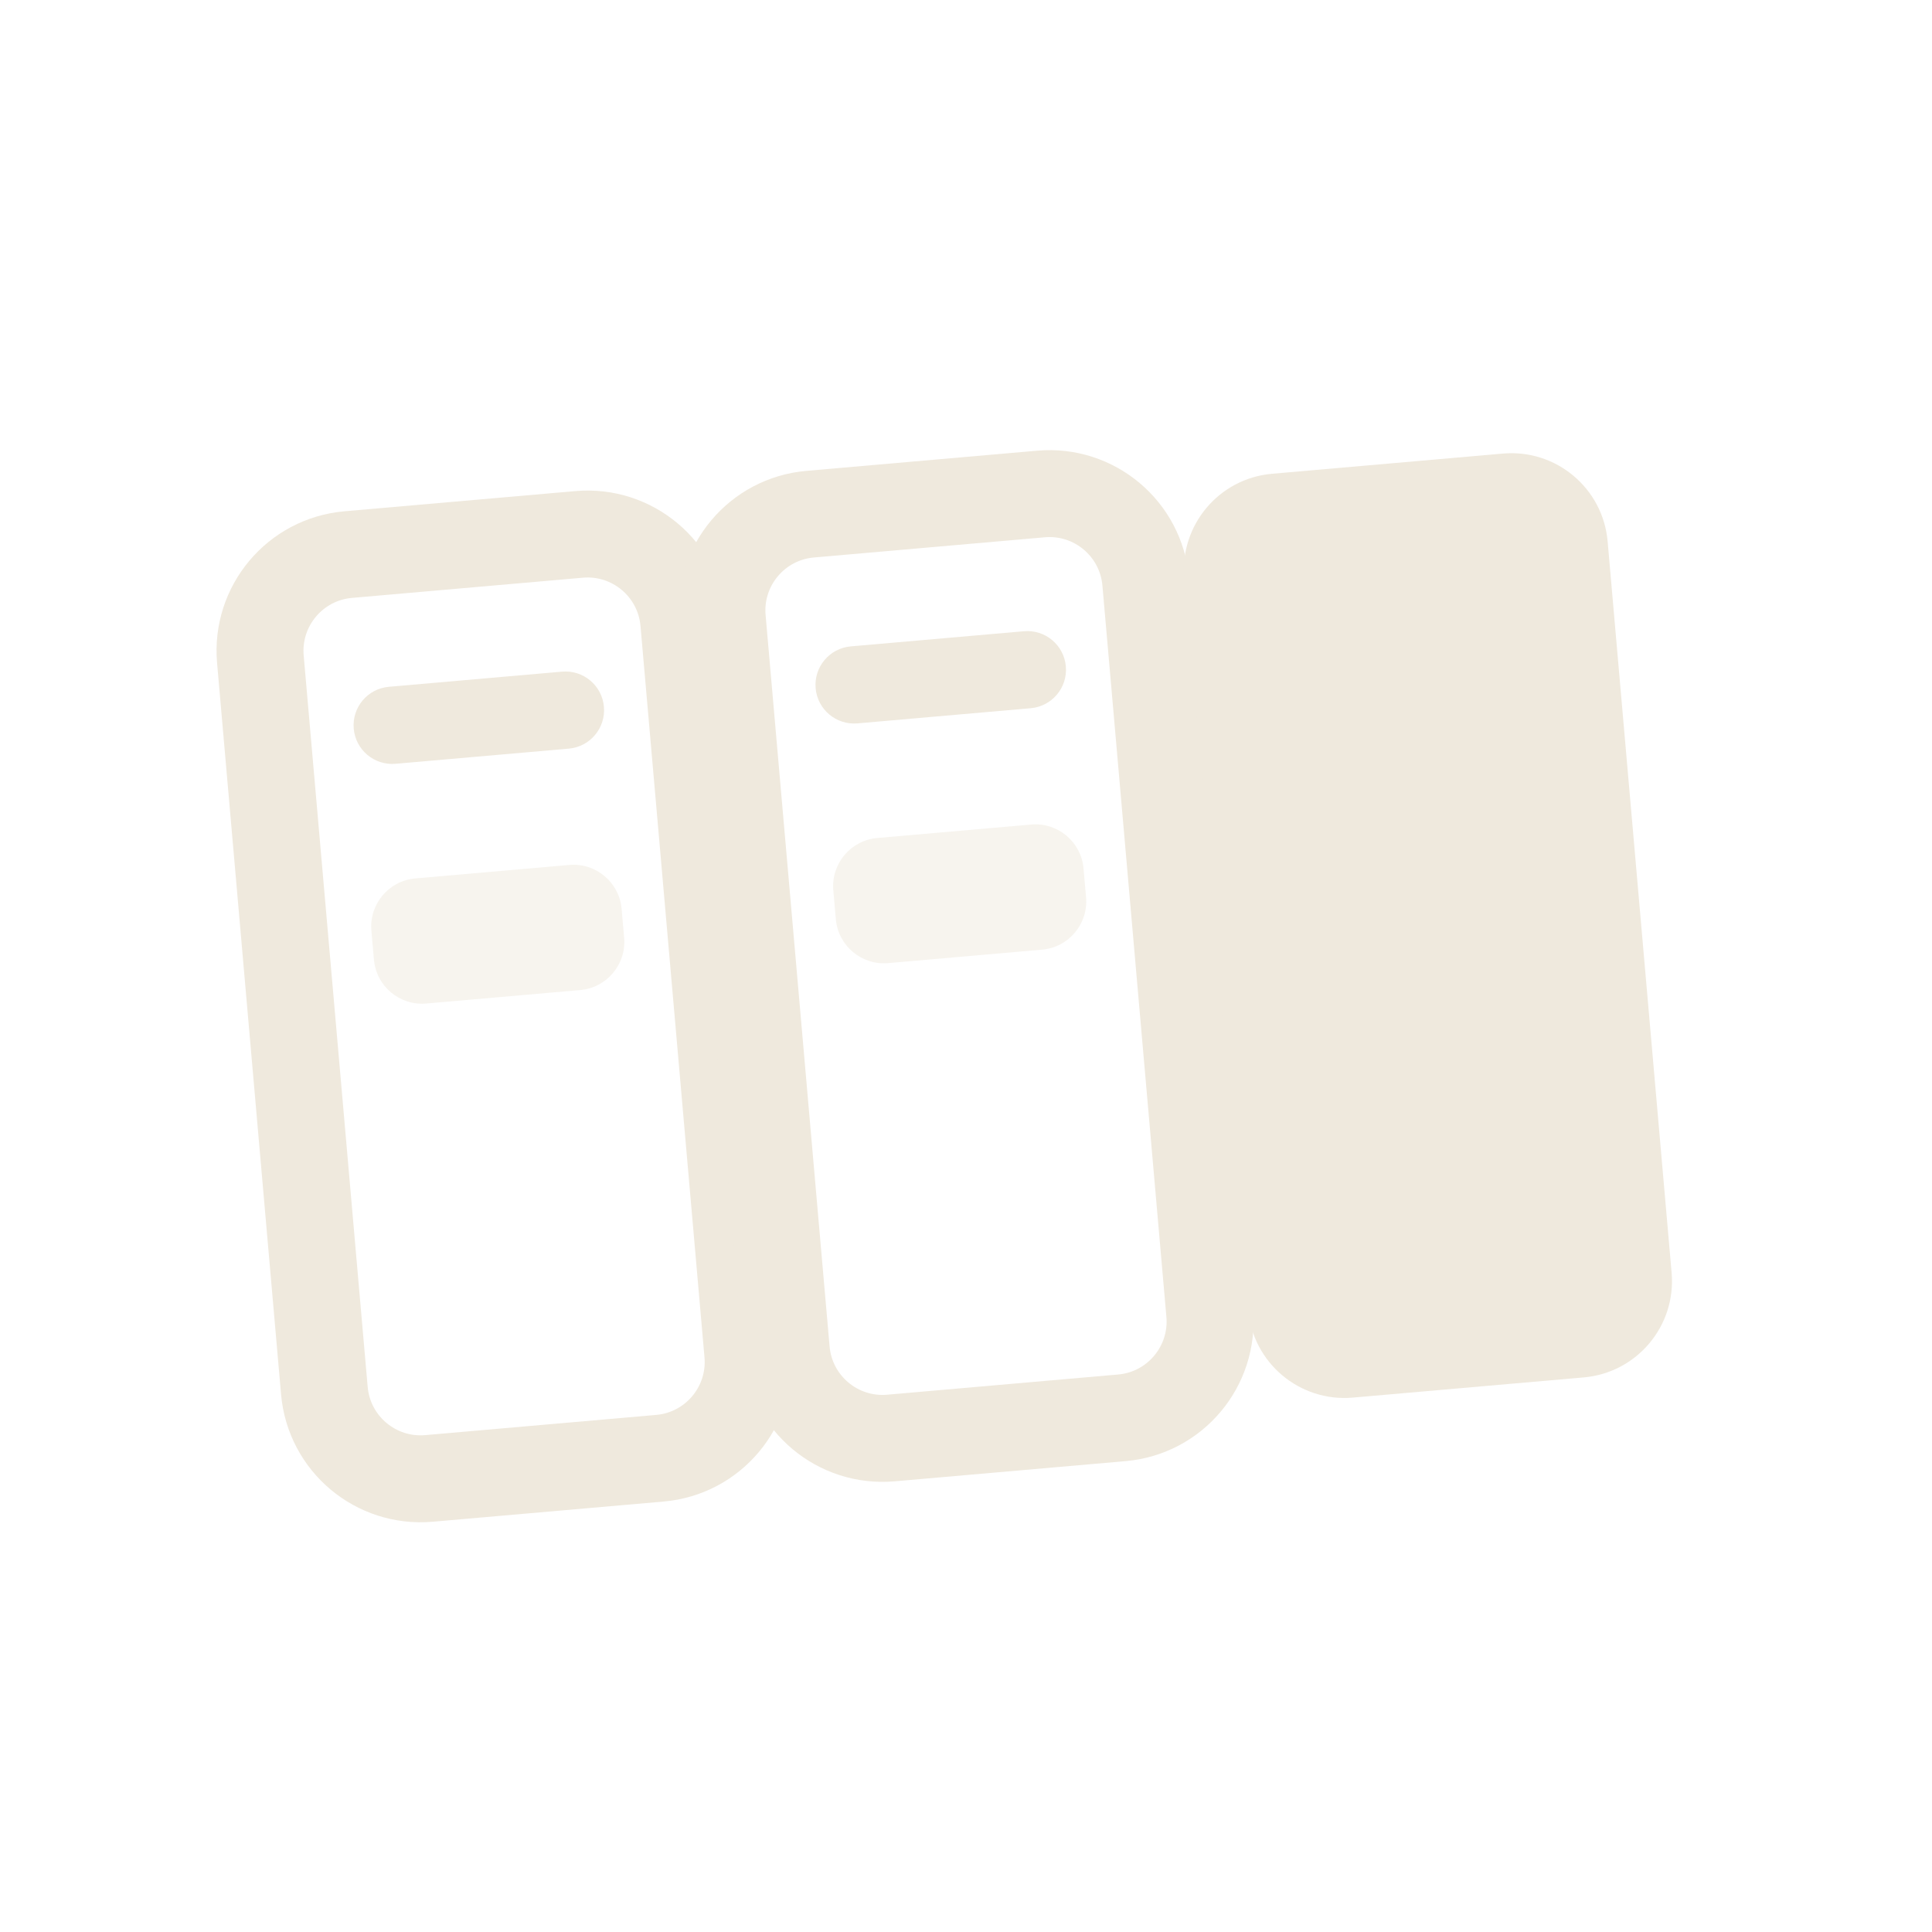
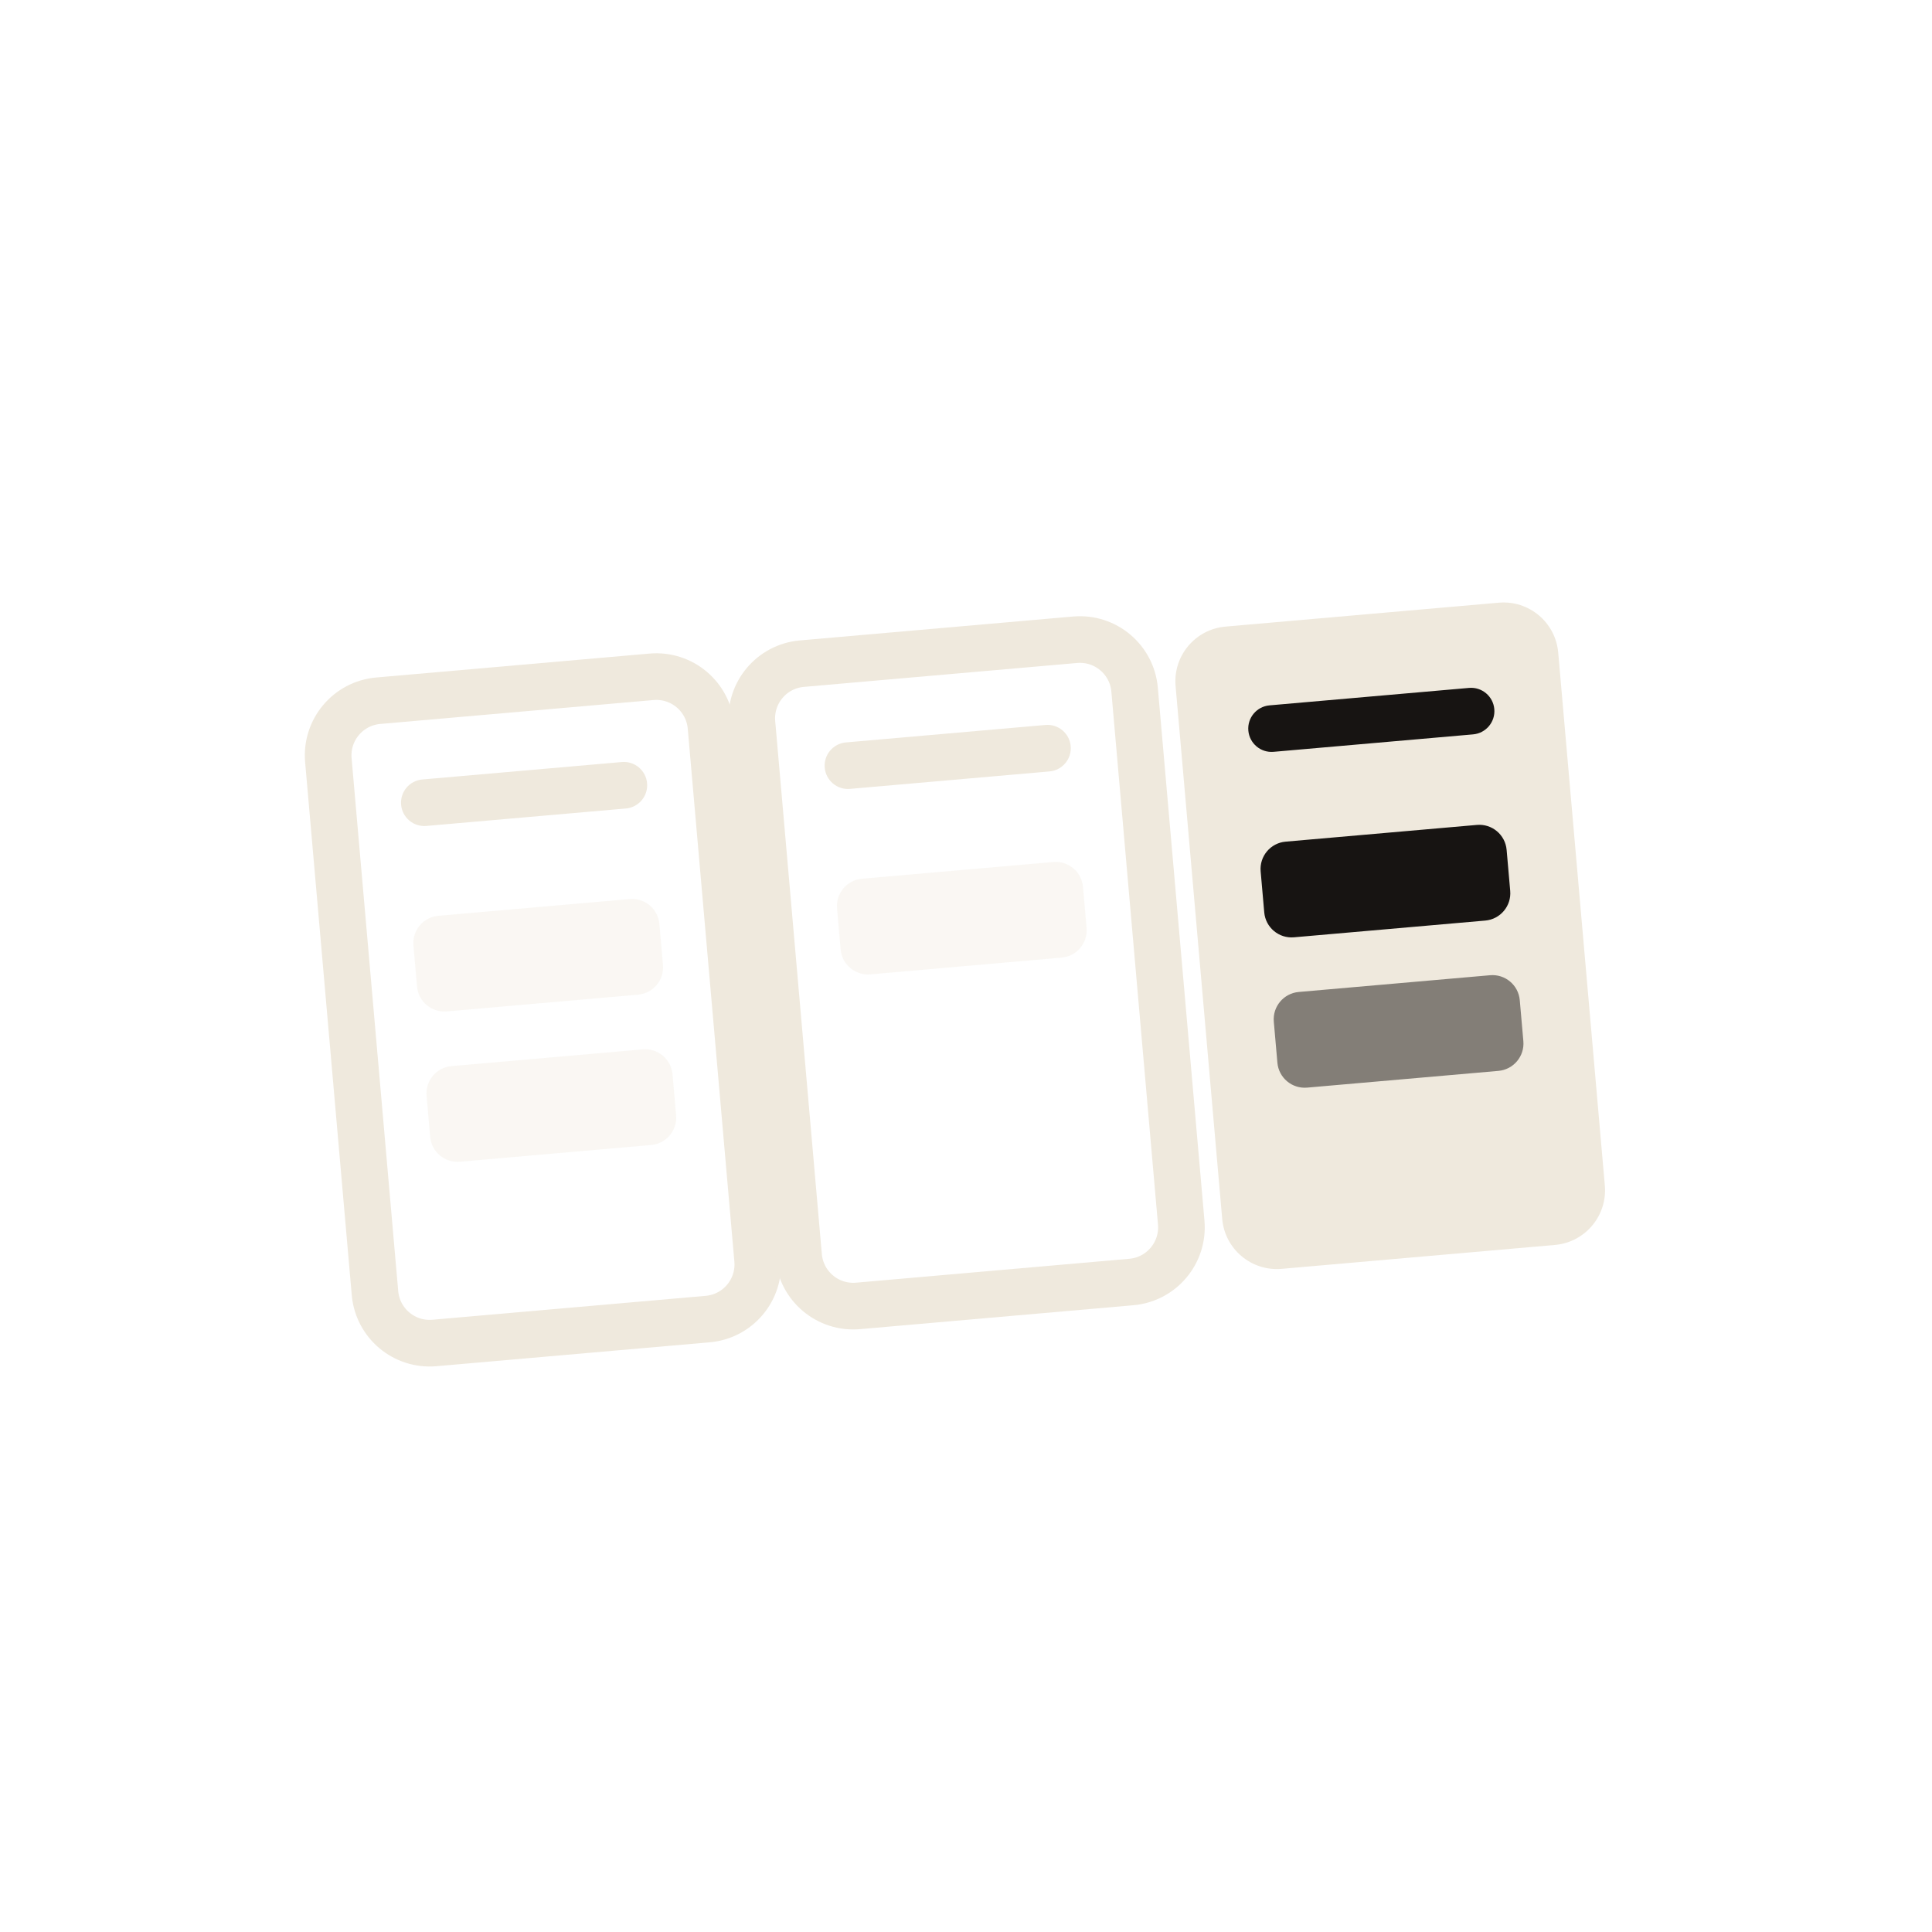
<svg xmlns="http://www.w3.org/2000/svg" viewBox="0 0 200 200">
-   <g transform="rotate(-5 100 100)">
-     <rect x="30" y="52" width="44" height="96" rx="10" fill="none" stroke="#efe9dd" stroke-width="9" />
-     <rect x="78" y="52" width="44" height="96" rx="10" fill="none" stroke="#efe9dd" stroke-width="9" />
-     <rect x="126" y="52" width="44" height="96" rx="10" fill="#efe9dd" />
-     <rect x="39" y="66" width="26" height="8" rx="4" fill="#efe9dd" />
-     <rect x="87" y="66" width="26" height="8" rx="4" fill="#efe9dd" />
-     <rect x="39" y="86" width="26" height="13" rx="5" fill="#efe9dd" opacity=".5" />
-     <rect x="87" y="86" width="26" height="13" rx="5" fill="#efe9dd" opacity=".5" />
+   <g transform="translate(100,100) scale(1.42) translate(-100,-100)">
+     <g transform="rotate(-5 100 100)">
+       <rect x="55" y="77" width="28" height="47" rx="4" fill="none" stroke="#efe9dd" stroke-width="3.4" />
+       <rect x="86" y="77" width="28" height="47" rx="4" fill="none" stroke="#efe9dd" stroke-width="3.4" />
+       <rect x="117" y="77" width="28" height="47" rx="4" fill="#efe9dd" />
+       <rect x="60" y="83" width="18" height="3.4" rx="1.7" fill="#efe9dd" />
+       <rect x="91" y="83" width="18" height="3.4" rx="1.7" fill="#efe9dd" />
+       <rect x="122" y="83" width="18" height="3.4" rx="1.7" fill="#171412" />
+       <rect x="60" y="93" width="18" height="7" rx="2" fill="#efe9dd" opacity=".34" />
+       <rect x="60" y="104" width="18" height="7" rx="2" fill="#efe9dd" opacity=".34" />
+       <rect x="91" y="93" width="18" height="7" rx="2" fill="#efe9dd" opacity=".34" />
+       <rect x="122" y="93" width="18" height="7" rx="2" fill="#171412" />
+       <rect x="122" y="104" width="18" height="7" rx="2" fill="#171412" opacity=".5" />
+     </g>
  </g>
</svg>
